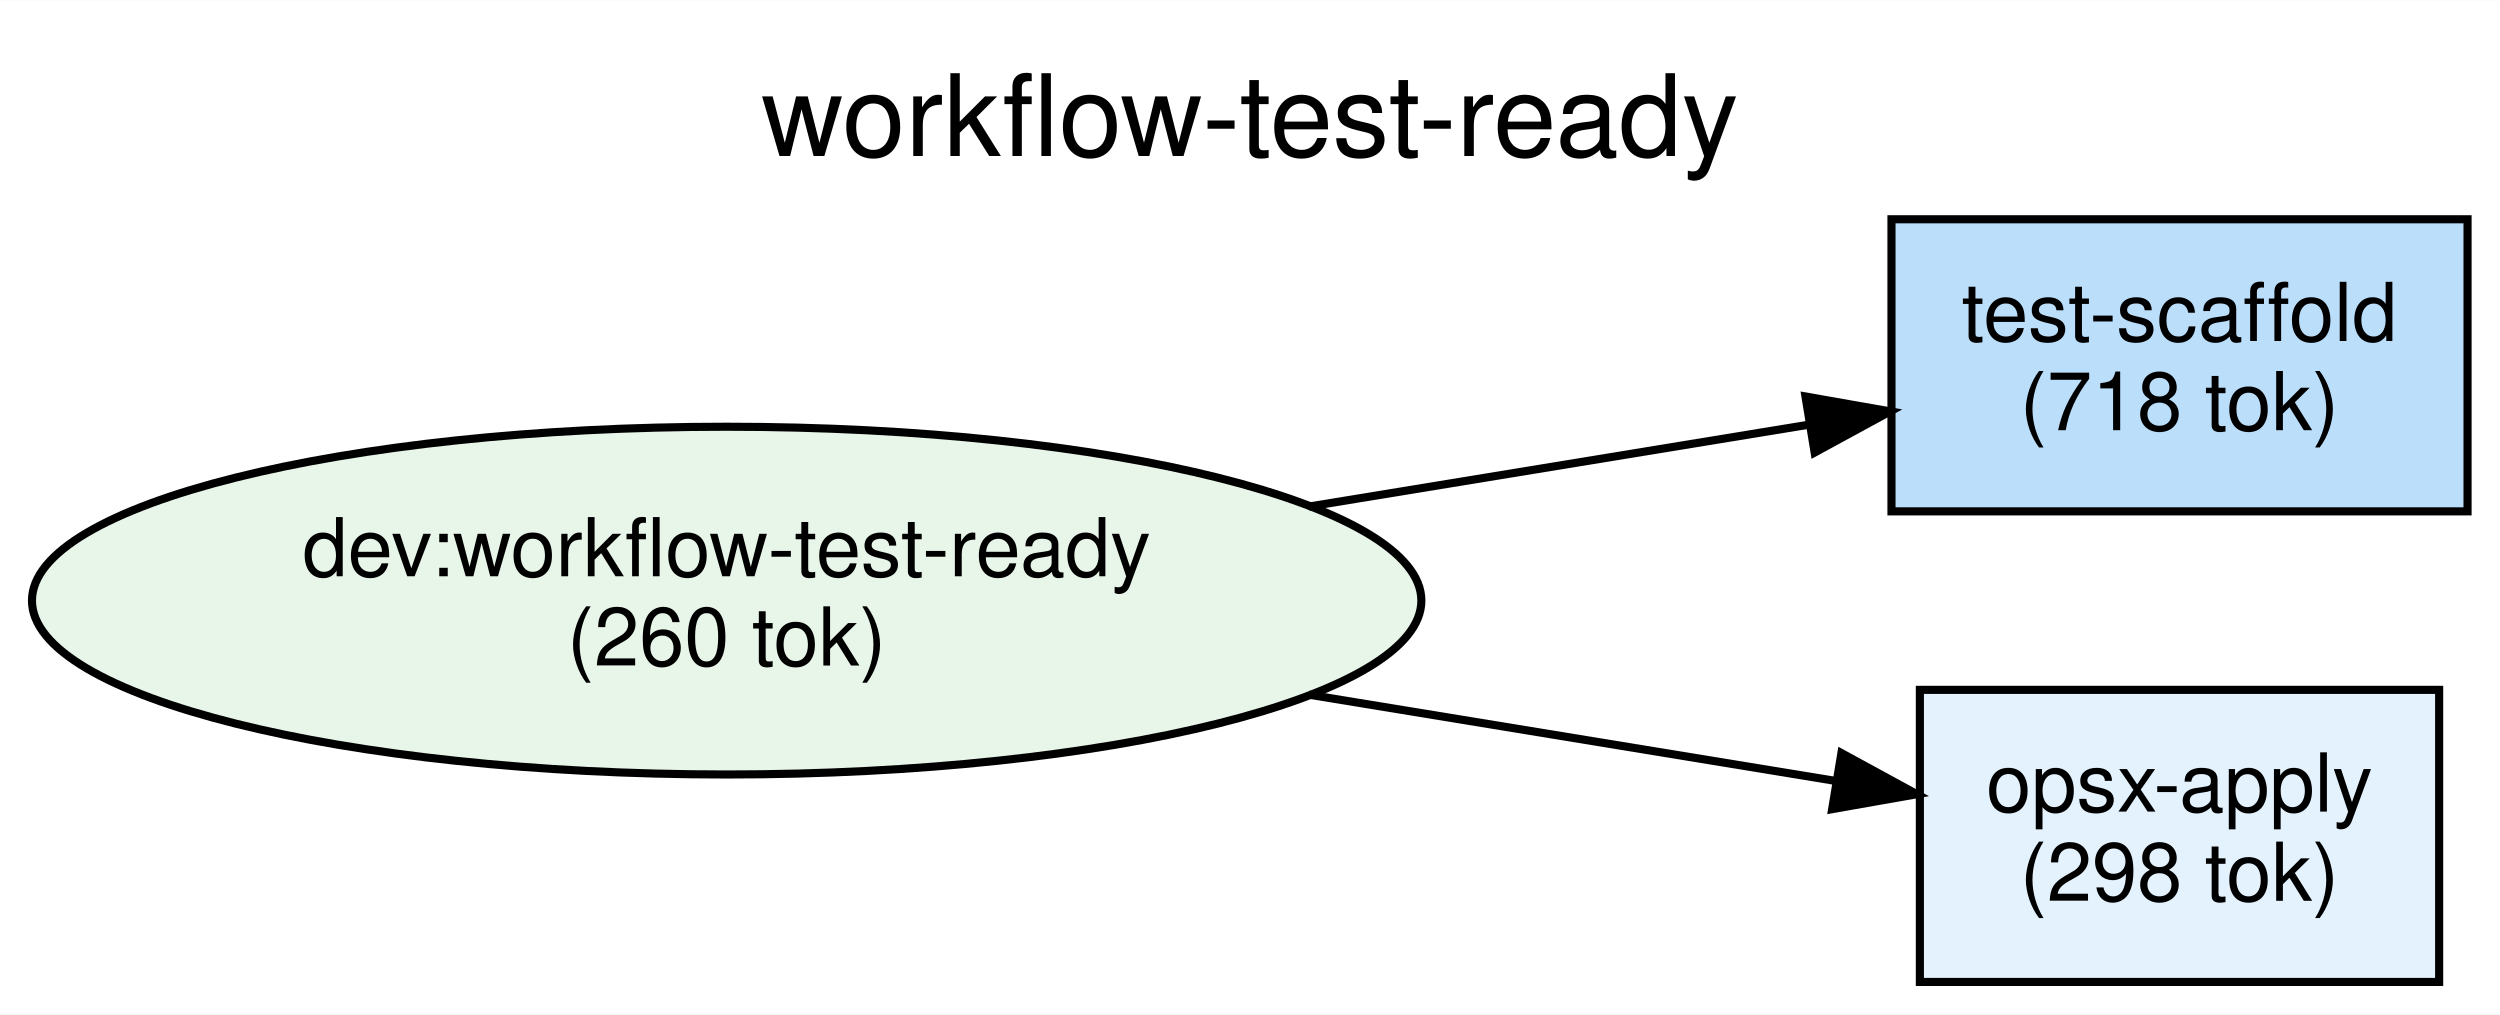
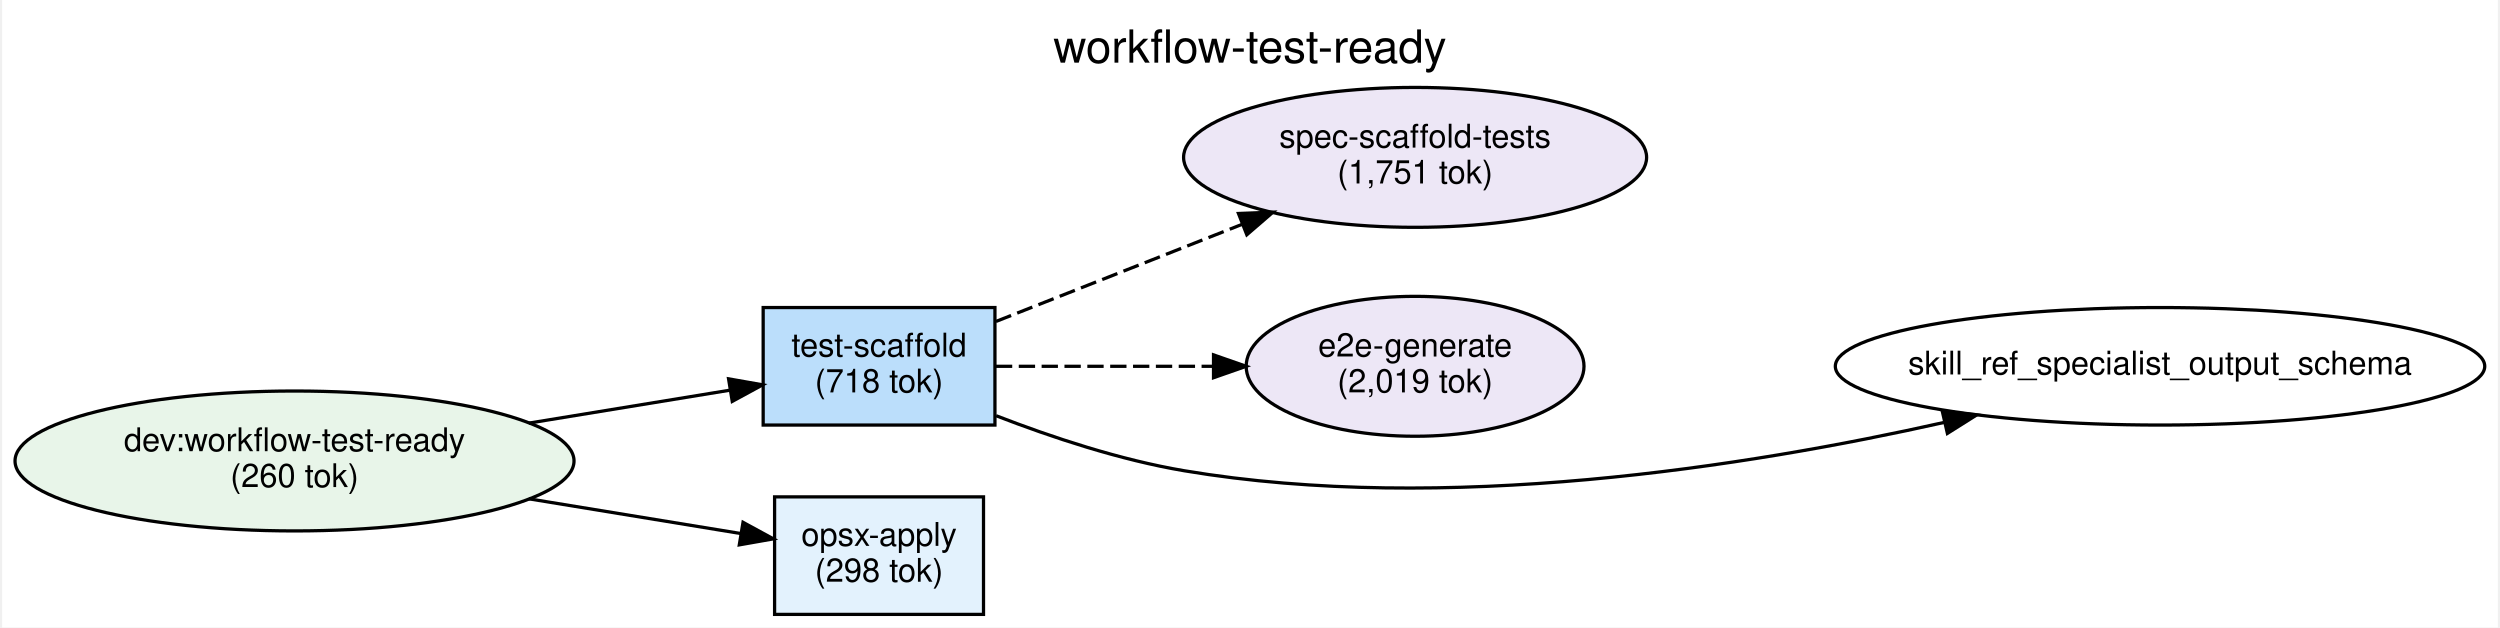
- <svg xmlns="http://www.w3.org/2000/svg" width="308pt" height="125pt" viewBox="0.00 0.00 308.12 125.00">
-   <g id="graph0" class="graph" transform="scale(1 1) rotate(0) translate(4 121)">
-     <polygon fill="white" stroke="transparent" points="-4,4 -4,-121 304.12,-121 304.12,4 -4,4" />
-     <text text-anchor="middle" x="150.06" y="-101.8" font-family="Helvetica,sans-Serif" font-size="14.00">workflow-test-ready</text>
+ <svg xmlns="http://www.w3.org/2000/svg" width="765pt" height="192pt" viewBox="0.00 0.00 764.51 192.21">
+   <g id="graph0" class="graph" transform="scale(1 1) rotate(0) translate(4 188.21)">
+     <polygon fill="white" stroke="transparent" points="-4,4 -4,-188.21 760.51,-188.21 760.51,4 -4,4" />
+     <text text-anchor="middle" x="378.25" y="-169.01" font-family="Helvetica,sans-Serif" font-size="14.00">workflow-test-ready</text>
    <g id="node1" class="node">
      <ellipse fill="#e8f5e9" stroke="black" cx="85.56" cy="-47" rx="85.62" ry="21.43" />
      <text text-anchor="middle" x="85.56" y="-50" font-family="Helvetica,sans-Serif" font-size="10.00">dev:workflow-test-ready</text>
      <text text-anchor="middle" x="85.56" y="-39" font-family="Helvetica,sans-Serif" font-size="10.00">(260 tok)</text>
    </g>
    <g id="node2" class="node">
      <polygon fill="#e3f2fd" stroke="black" points="296.62,-36 232.62,-36 232.62,0 296.62,0 296.62,-36" />
      <text text-anchor="middle" x="264.62" y="-21" font-family="Helvetica,sans-Serif" font-size="10.00">opsx-apply</text>
      <text text-anchor="middle" x="264.62" y="-10" font-family="Helvetica,sans-Serif" font-size="10.00">(298 tok)</text>
    </g>
    <g id="edge2" class="edge">
      <path fill="none" stroke="black" d="M157.3,-35.41C179.35,-31.8 202.93,-27.94 222.27,-24.77" />
      <polygon fill="black" stroke="black" points="222.95,-28.21 232.25,-23.14 221.81,-21.3 222.95,-28.21" />
    </g>
    <g id="node3" class="node">
      <polygon fill="#bbdefb" stroke="black" points="300.12,-94 229.12,-94 229.12,-58 300.12,-58 300.12,-94" />
      <text text-anchor="middle" x="264.62" y="-79" font-family="Helvetica,sans-Serif" font-size="10.00">test-scaffold</text>
      <text text-anchor="middle" x="264.62" y="-68" font-family="Helvetica,sans-Serif" font-size="10.00">(718 tok)</text>
    </g>
    <g id="edge1" class="edge">
      <path fill="none" stroke="black" d="M157.3,-58.59C178.11,-61.99 200.28,-65.63 218.97,-68.69" />
      <polygon fill="black" stroke="black" points="218.52,-72.16 228.96,-70.32 219.65,-65.25 218.52,-72.16" />
    </g>
+     <g id="node4" class="node">
+       <ellipse fill="#ede7f6" stroke="black" cx="428.83" cy="-140" rx="70.92" ry="21.43" />
+       <text text-anchor="middle" x="428.83" y="-143" font-family="Helvetica,sans-Serif" font-size="10.00">spec-scaffold-tests</text>
+       <text text-anchor="middle" x="428.83" y="-132" font-family="Helvetica,sans-Serif" font-size="10.00">(1,751 tok)</text>
+     </g>
+     <g id="edge3" class="edge">
+       <path fill="none" stroke="black" stroke-dasharray="5,2" d="M300.42,-89.73C322.36,-98.39 351.1,-109.73 375.74,-119.45" />
+       <polygon fill="black" stroke="black" points="374.72,-122.81 385.3,-123.22 377.28,-116.29 374.72,-122.81" />
+     </g>
+     <g id="node5" class="node">
+       <ellipse fill="#ede7f6" stroke="black" cx="428.83" cy="-76" rx="51.74" ry="21.43" />
+       <text text-anchor="middle" x="428.83" y="-79" font-family="Helvetica,sans-Serif" font-size="10.00">e2e-generate</text>
+       <text text-anchor="middle" x="428.83" y="-68" font-family="Helvetica,sans-Serif" font-size="10.00">(2,019 tok)</text>
+     </g>
+     <g id="edge4" class="edge">
+       <path fill="none" stroke="black" stroke-dasharray="5,2" d="M300.42,-76C319.79,-76 344.47,-76 366.94,-76" />
+       <polygon fill="black" stroke="black" points="367.08,-79.5 377.08,-76 367.08,-72.5 367.08,-79.5" />
+     </g>
+     <g id="node6" class="node">
+       <ellipse fill="none" stroke="black" cx="657.03" cy="-76" rx="99.47" ry="18" />
+       <text text-anchor="middle" x="657.03" y="-73.5" font-family="Helvetica,sans-Serif" font-size="10.00">skill_ref_specialist_output_schema</text>
+     </g>
+     <g id="edge5" class="edge">
+       <path fill="none" stroke="black" d="M300.48,-60.86C317.51,-54.26 338.51,-47.3 358.12,-44 437.81,-30.6 530.49,-45.25 591.04,-58.84" />
+       <polygon fill="black" stroke="black" points="590.32,-62.26 600.85,-61.09 591.89,-55.44 590.32,-62.26" />
+     </g>
  </g>
</svg>
